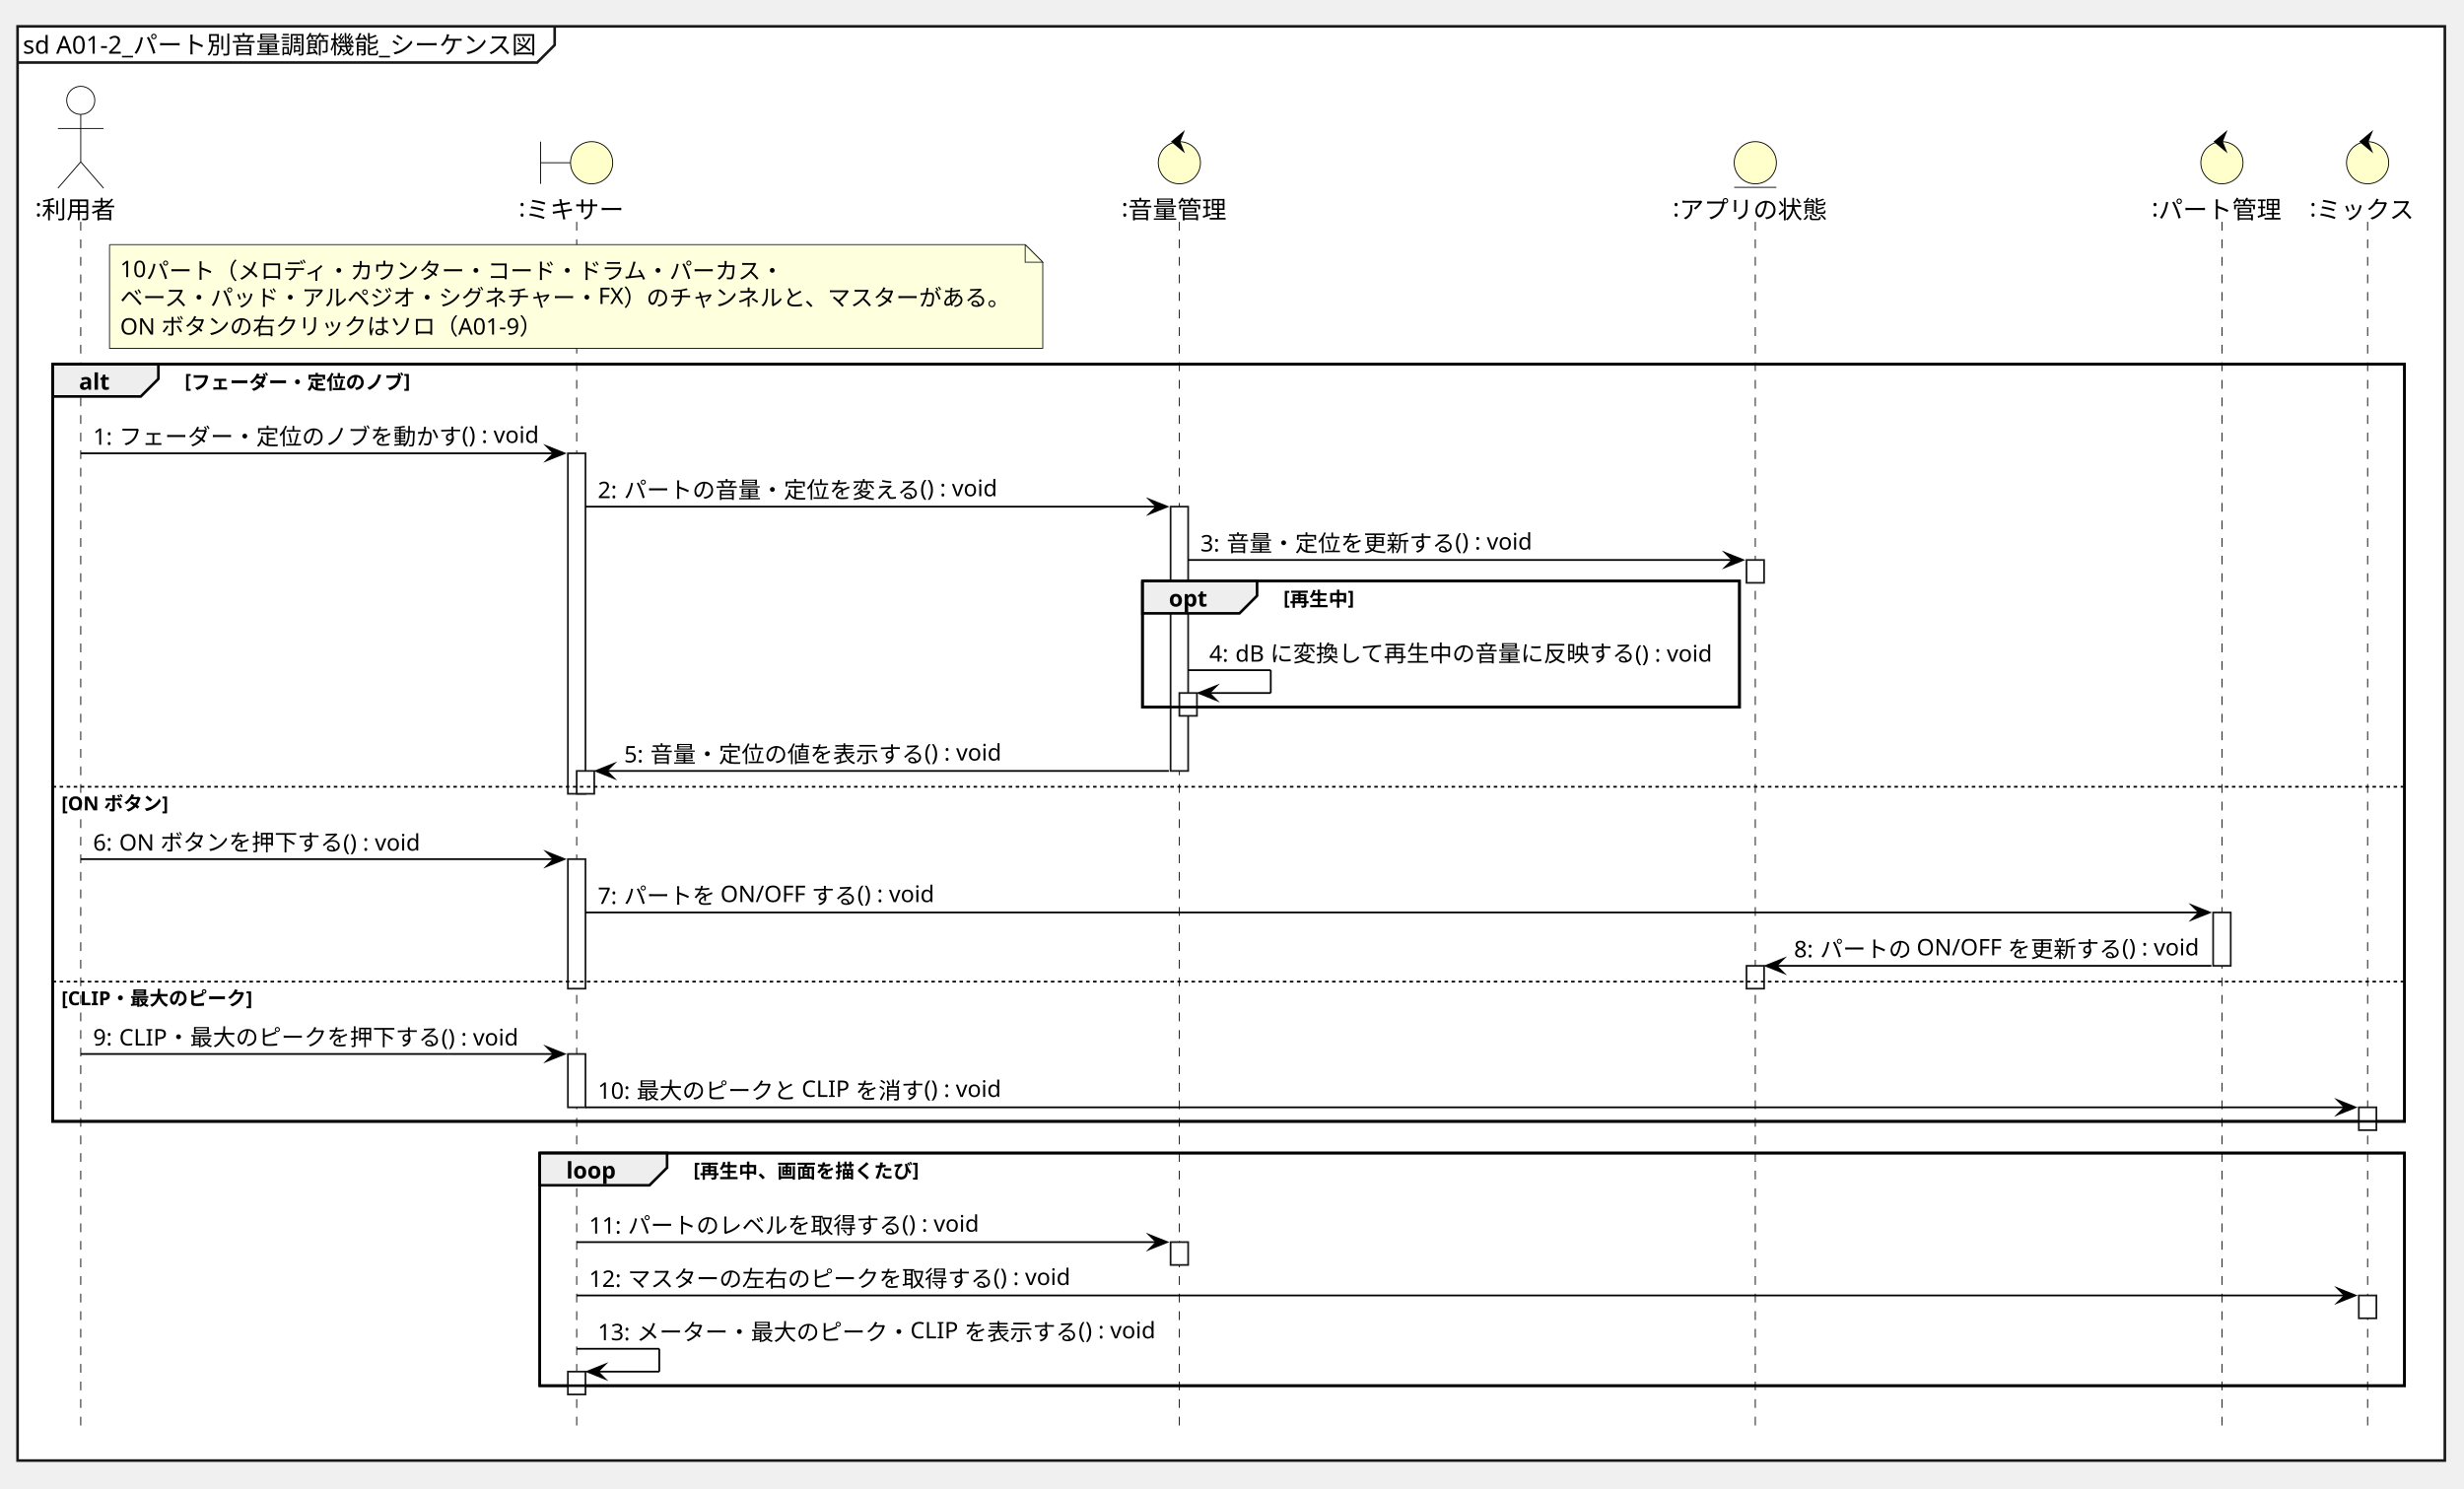
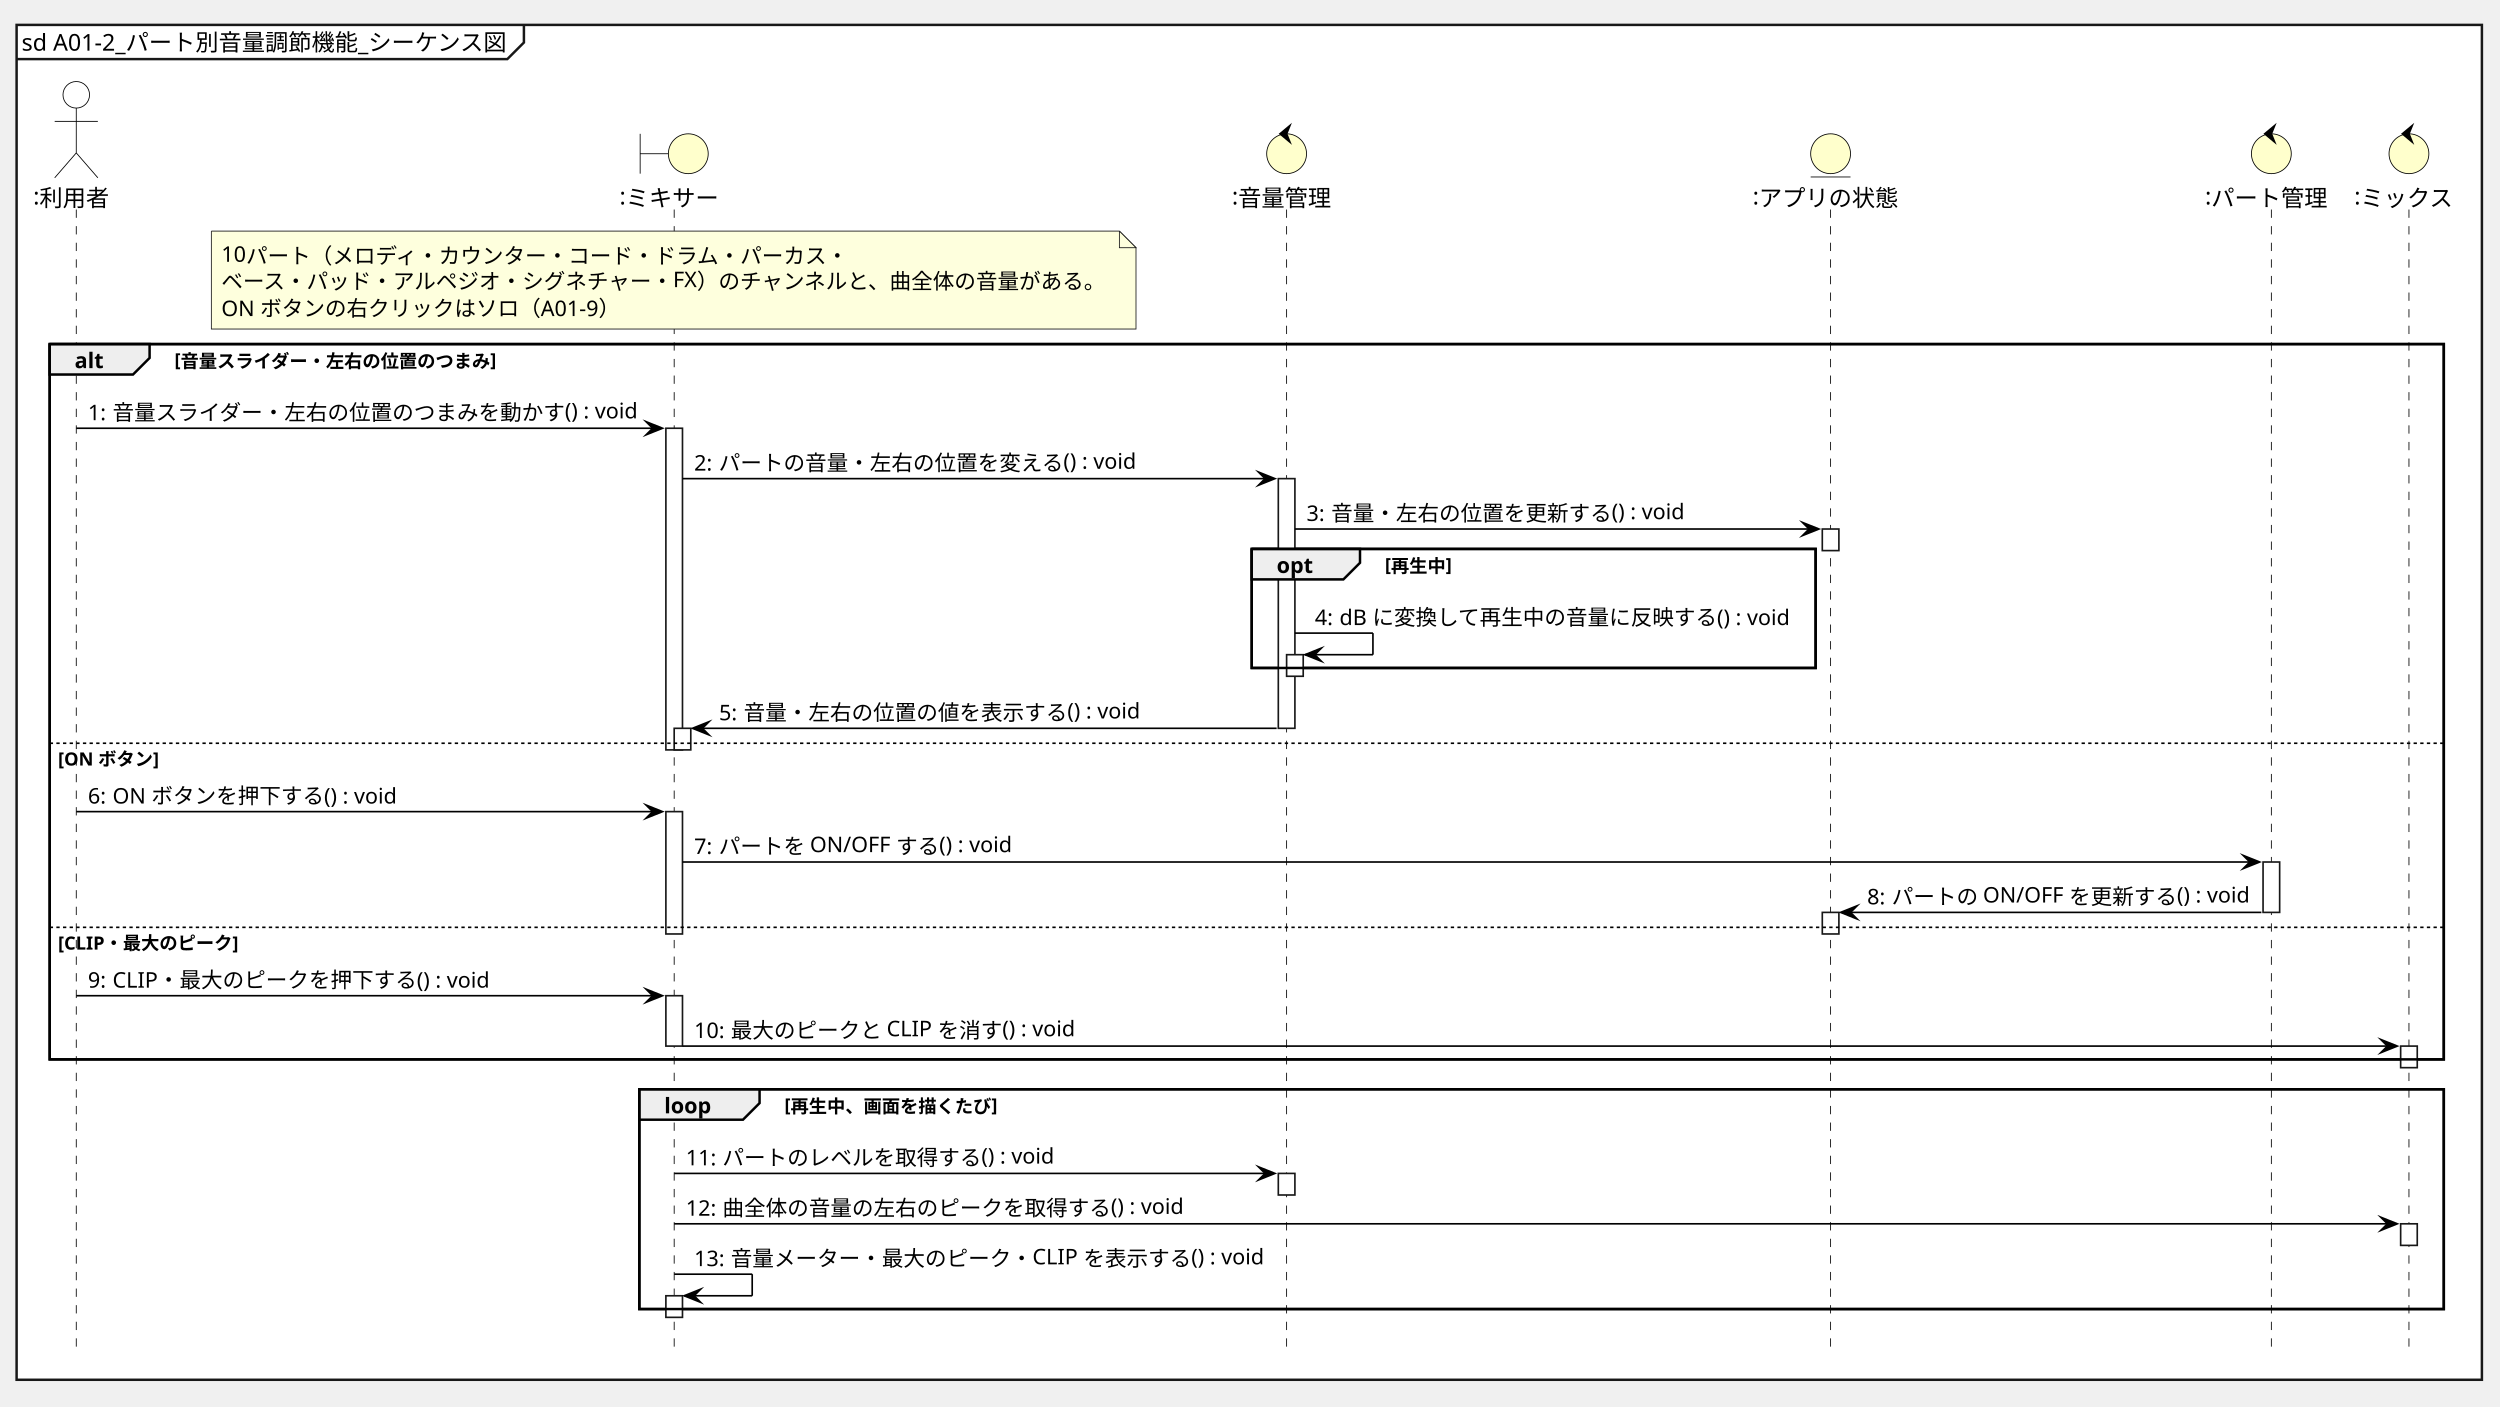
- <svg xmlns="http://www.w3.org/2000/svg" version="1.1" data-diagram-type="SEQUENCE" style="width:1402px;height:847px;background:#FFFFFF;" width="1402px" height="847px" viewBox="0 0 1402 847" zoomAndPan="magnify" preserveAspectRatio="none" contentStyleType="text/css">
+ <svg xmlns="http://www.w3.org/2000/svg" version="1.1" data-diagram-type="SEQUENCE" style="width:1506px;height:847px;background:#FFFFFF;" width="1506px" height="847px" viewBox="0 0 1506 847" zoomAndPan="magnify" preserveAspectRatio="none" contentStyleType="text/css">
  <defs />
  <g font-family="sans-serif" lengthAdjust="spacing">
-     <rect x="10" y="15" width="1381.098" height="816.18" fill="#FFF" style="stroke:#181818;stroke-width:1.5;" />
+     <rect x="10" y="15" width="1485.098" height="816.18" fill="#FFF" style="stroke:#181818;stroke-width:1.5;" />
    <path d="M315.606,15 L315.606,25.609 L305.606,35.609 L10,35.609" style="stroke:#181818;stroke-width:1.5;" fill="none" />
    <text x="13" y="30.533" fill="#000" font-size="14" textLength="295.606">sd A01-2_パート別音量調節機能_シーケンス図</text>
-     <rect x="29.945" y="207.273" width="1338.208" height="430.891" fill="none" style="stroke:#000;stroke-width:1.5;" />
-     <rect x="650.055" y="330.68" width="339.696" height="71.703" fill="none" style="stroke:#000;stroke-width:1.5;" />
-     <rect x="307.128" y="656.164" width="1061.025" height="132.406" fill="none" style="stroke:#000;stroke-width:1.5;" />
+     <rect x="29.945" y="207.273" width="1442.208" height="430.891" fill="none" style="stroke:#000;stroke-width:1.5;" />
+     <rect x="754.055" y="330.68" width="339.696" height="71.703" fill="none" style="stroke:#000;stroke-width:1.5;" />
+     <rect x="385.128" y="656.164" width="1087.025" height="132.406" fill="none" style="stroke:#000;stroke-width:1.5;" />
    <g class="participant-lifeline" data-qualified-name="L1" data-entity-uid="part1" id="part1-lifeline" data-source-line="4">
      <g>
        <rect x="42.445" y="126.219" width="8" height="686.352" fill="#000" fill-opacity="0" />
        <line x1="45.945" y1="126.219" x2="45.945" y2="812.57" style="stroke:#000;stroke-width:0.5;stroke-dasharray:5,5;" />
      </g>
    </g>
    <g class="participant-lifeline" data-qualified-name="L2" data-entity-uid="part2" id="part2-lifeline" data-source-line="5">
      <g>
-         <rect x="324.628" y="126.219" width="8" height="686.352" fill="#000" fill-opacity="0" />
-         <line x1="328.128" y1="126.219" x2="328.128" y2="812.57" style="stroke:#000;stroke-width:0.5;stroke-dasharray:5,5;" />
-       </g>
-     </g>
-     <g>
-       <rect x="323.128" y="257.977" width="10" height="193.758" fill="#FFF" style="stroke:#181818;stroke-width:1;" />
-     </g>
-     <g>
-       <rect x="323.128" y="488.922" width="10" height="73.703" fill="#FFF" style="stroke:#181818;stroke-width:1;" />
-     </g>
-     <g>
-       <rect x="323.128" y="599.813" width="10" height="30.352" fill="#FFF" style="stroke:#181818;stroke-width:1;" />
-     </g>
-     <g>
-       <rect x="323.128" y="780.57" width="10" height="13" fill="#FFF" style="stroke:#181818;stroke-width:1;" />
-     </g>
-     <g>
-       <rect x="328.128" y="438.734" width="10" height="13" fill="#FFF" style="stroke:#181818;stroke-width:1;" />
+         <rect x="402.628" y="126.219" width="8" height="686.352" fill="#000" fill-opacity="0" />
+         <line x1="406.128" y1="126.219" x2="406.128" y2="812.57" style="stroke:#000;stroke-width:0.5;stroke-dasharray:5,5;" />
+       </g>
+     </g>
+     <g>
+       <rect x="401.128" y="257.977" width="10" height="193.758" fill="#FFF" style="stroke:#181818;stroke-width:1;" />
+     </g>
+     <g>
+       <rect x="401.128" y="488.922" width="10" height="73.703" fill="#FFF" style="stroke:#181818;stroke-width:1;" />
+     </g>
+     <g>
+       <rect x="401.128" y="599.813" width="10" height="30.352" fill="#FFF" style="stroke:#181818;stroke-width:1;" />
+     </g>
+     <g>
+       <rect x="401.128" y="780.57" width="10" height="13" fill="#FFF" style="stroke:#181818;stroke-width:1;" />
+     </g>
+     <g>
+       <rect x="406.128" y="438.734" width="10" height="13" fill="#FFF" style="stroke:#181818;stroke-width:1;" />
    </g>
    <g class="participant-lifeline" data-qualified-name="L3" data-entity-uid="part3" id="part3-lifeline" data-source-line="6">
      <g>
-         <rect x="667.555" y="126.219" width="8" height="686.352" fill="#000" fill-opacity="0" />
-         <line x1="671.055" y1="126.219" x2="671.055" y2="812.57" style="stroke:#000;stroke-width:0.5;stroke-dasharray:5,5;" />
-       </g>
-     </g>
-     <g>
-       <rect x="666.055" y="288.328" width="10" height="150.406" fill="#FFF" style="stroke:#181818;stroke-width:1;" />
-     </g>
-     <g>
-       <rect x="666.055" y="706.867" width="10" height="13" fill="#FFF" style="stroke:#181818;stroke-width:1;" />
-     </g>
-     <g>
-       <rect x="671.055" y="394.383" width="10" height="13" fill="#FFF" style="stroke:#181818;stroke-width:1;" />
+         <rect x="771.555" y="126.219" width="8" height="686.352" fill="#000" fill-opacity="0" />
+         <line x1="775.055" y1="126.219" x2="775.055" y2="812.57" style="stroke:#000;stroke-width:0.5;stroke-dasharray:5,5;" />
+       </g>
+     </g>
+     <g>
+       <rect x="770.055" y="288.328" width="10" height="150.406" fill="#FFF" style="stroke:#181818;stroke-width:1;" />
+     </g>
+     <g>
+       <rect x="770.055" y="706.867" width="10" height="13" fill="#FFF" style="stroke:#181818;stroke-width:1;" />
+     </g>
+     <g>
+       <rect x="775.055" y="394.383" width="10" height="13" fill="#FFF" style="stroke:#181818;stroke-width:1;" />
    </g>
    <g class="participant-lifeline" data-qualified-name="L4" data-entity-uid="part4" id="part4-lifeline" data-source-line="7">
      <g>
-         <rect x="995.251" y="126.219" width="8" height="686.352" fill="#000" fill-opacity="0" />
-         <line x1="998.751" y1="126.219" x2="998.751" y2="812.57" style="stroke:#000;stroke-width:0.5;stroke-dasharray:5,5;" />
-       </g>
-     </g>
-     <g>
-       <rect x="993.751" y="318.68" width="10" height="13" fill="#FFF" style="stroke:#181818;stroke-width:1;" />
-     </g>
-     <g>
-       <rect x="993.751" y="549.625" width="10" height="13" fill="#FFF" style="stroke:#181818;stroke-width:1;" />
+         <rect x="1099.251" y="126.219" width="8" height="686.352" fill="#000" fill-opacity="0" />
+         <line x1="1102.751" y1="126.219" x2="1102.751" y2="812.57" style="stroke:#000;stroke-width:0.5;stroke-dasharray:5,5;" />
+       </g>
+     </g>
+     <g>
+       <rect x="1097.751" y="318.68" width="10" height="13" fill="#FFF" style="stroke:#181818;stroke-width:1;" />
+     </g>
+     <g>
+       <rect x="1097.751" y="549.625" width="10" height="13" fill="#FFF" style="stroke:#181818;stroke-width:1;" />
    </g>
    <g class="participant-lifeline" data-qualified-name="L5" data-entity-uid="part5" id="part5-lifeline" data-source-line="8">
      <g>
-         <rect x="1260.764" y="126.219" width="8" height="686.352" fill="#000" fill-opacity="0" />
-         <line x1="1264.264" y1="126.219" x2="1264.264" y2="812.57" style="stroke:#000;stroke-width:0.5;stroke-dasharray:5,5;" />
-       </g>
-     </g>
-     <g>
-       <rect x="1259.264" y="519.273" width="10" height="30.352" fill="#FFF" style="stroke:#181818;stroke-width:1;" />
+         <rect x="1364.764" y="126.219" width="8" height="686.352" fill="#000" fill-opacity="0" />
+         <line x1="1368.264" y1="126.219" x2="1368.264" y2="812.57" style="stroke:#000;stroke-width:0.5;stroke-dasharray:5,5;" />
+       </g>
+     </g>
+     <g>
+       <rect x="1363.264" y="519.273" width="10" height="30.352" fill="#FFF" style="stroke:#181818;stroke-width:1;" />
    </g>
    <g class="participant-lifeline" data-qualified-name="L6" data-entity-uid="part6" id="part6-lifeline" data-source-line="9">
      <g>
-         <rect x="1343.653" y="126.219" width="8" height="686.352" fill="#000" fill-opacity="0" />
-         <line x1="1347.153" y1="126.219" x2="1347.153" y2="812.57" style="stroke:#000;stroke-width:0.5;stroke-dasharray:5,5;" />
-       </g>
-     </g>
-     <g>
-       <rect x="1342.153" y="630.164" width="10" height="13" fill="#FFF" style="stroke:#181818;stroke-width:1;" />
-     </g>
-     <g>
-       <rect x="1342.153" y="737.219" width="10" height="13" fill="#FFF" style="stroke:#181818;stroke-width:1;" />
+         <rect x="1447.653" y="126.219" width="8" height="686.352" fill="#000" fill-opacity="0" />
+         <line x1="1451.153" y1="126.219" x2="1451.153" y2="812.57" style="stroke:#000;stroke-width:0.5;stroke-dasharray:5,5;" />
+       </g>
+     </g>
+     <g>
+       <rect x="1446.153" y="630.164" width="10" height="13" fill="#FFF" style="stroke:#181818;stroke-width:1;" />
+     </g>
+     <g>
+       <rect x="1446.153" y="737.219" width="10" height="13" fill="#FFF" style="stroke:#181818;stroke-width:1;" />
    </g>
    <g class="participant participant-head" data-qualified-name="L1" data-entity-uid="part1" id="part1-head" data-source-line="4">
      <text x="20" y="123.143" fill="#000" font-size="14" textLength="45.89">:利用者</text>
      <ellipse cx="45.945" cy="57.109" rx="8" ry="8" fill="#FFF" style="stroke:#000;stroke-width:0.5;" />
      <path d="M45.945,65.109 L45.945,92.109 M32.945,73.109 L58.945,73.109 M45.945,92.109 L32.945,107.109 M45.945,92.109 L58.945,107.109" style="stroke:#000;stroke-width:0.5;" fill="none" />
    </g>
    <g class="participant participant-head" data-qualified-name="L2" data-entity-uid="part2" id="part2-head" data-source-line="5">
-       <text x="295.184" y="123.143" fill="#000" font-size="14" textLength="59.89">:ミキサー</text>
-       <path d="M307.628,80.609 L307.628,104.609 M307.628,92.609 L324.628,92.609" style="stroke:#000;stroke-width:0.5;" fill="none" />
-       <ellipse cx="336.628" cy="92.609" rx="12" ry="12" fill="#FFC" style="stroke:#000;stroke-width:0.5;" />
+       <text x="373.184" y="123.143" fill="#000" font-size="14" textLength="59.89">:ミキサー</text>
+       <path d="M385.628,80.609 L385.628,104.609 M385.628,92.609 L402.628,92.609" style="stroke:#000;stroke-width:0.5;" fill="none" />
+       <ellipse cx="414.628" cy="92.609" rx="12" ry="12" fill="#FFC" style="stroke:#000;stroke-width:0.5;" />
    </g>
    <g class="participant participant-head" data-qualified-name="L3" data-entity-uid="part3" id="part3-head" data-source-line="6">
-       <text x="638.11" y="123.143" fill="#000" font-size="14" textLength="59.89">:音量管理</text>
-       <ellipse cx="671.055" cy="92.609" rx="12" ry="12" fill="#FFC" style="stroke:#000;stroke-width:0.5;" />
-       <polygon points="667.055,80.609,673.055,75.609,671.055,80.609,673.055,85.609,667.055,80.609" fill="#000" style="stroke:#000;stroke-width:1;stroke-linejoin:miter;stroke-miterlimit:10;" />
+       <text x="742.11" y="123.143" fill="#000" font-size="14" textLength="59.89">:音量管理</text>
+       <ellipse cx="775.055" cy="92.609" rx="12" ry="12" fill="#FFC" style="stroke:#000;stroke-width:0.5;" />
+       <polygon points="771.055,80.609,777.055,75.609,775.055,80.609,777.055,85.609,771.055,80.609" fill="#000" style="stroke:#000;stroke-width:1;stroke-linejoin:miter;stroke-miterlimit:10;" />
    </g>
    <g class="participant participant-head" data-qualified-name="L4" data-entity-uid="part4" id="part4-head" data-source-line="7">
-       <text x="951.806" y="123.143" fill="#000" font-size="14" textLength="87.89">:アプリの状態</text>
-       <ellipse cx="998.751" cy="92.609" rx="12" ry="12" fill="#FFC" style="stroke:#000;stroke-width:0.5;" />
-       <line x1="986.751" y1="106.609" x2="1010.751" y2="106.609" style="stroke:#000;stroke-width:0.5;" />
+       <text x="1055.806" y="123.143" fill="#000" font-size="14" textLength="87.89">:アプリの状態</text>
+       <ellipse cx="1102.751" cy="92.609" rx="12" ry="12" fill="#FFC" style="stroke:#000;stroke-width:0.5;" />
+       <line x1="1090.751" y1="106.609" x2="1114.751" y2="106.609" style="stroke:#000;stroke-width:0.5;" />
    </g>
    <g class="participant participant-head" data-qualified-name="L5" data-entity-uid="part5" id="part5-head" data-source-line="8">
-       <text x="1224.319" y="123.143" fill="#000" font-size="14" textLength="73.89">:パート管理</text>
-       <ellipse cx="1264.264" cy="92.609" rx="12" ry="12" fill="#FFC" style="stroke:#000;stroke-width:0.5;" />
-       <polygon points="1260.264,80.609,1266.264,75.609,1264.264,80.609,1266.264,85.609,1260.264,80.609" fill="#000" style="stroke:#000;stroke-width:1;stroke-linejoin:miter;stroke-miterlimit:10;" />
+       <text x="1328.319" y="123.143" fill="#000" font-size="14" textLength="73.89">:パート管理</text>
+       <ellipse cx="1368.264" cy="92.609" rx="12" ry="12" fill="#FFC" style="stroke:#000;stroke-width:0.5;" />
+       <polygon points="1364.264,80.609,1370.264,75.609,1368.264,80.609,1370.264,85.609,1364.264,80.609" fill="#000" style="stroke:#000;stroke-width:1;stroke-linejoin:miter;stroke-miterlimit:10;" />
    </g>
    <g class="participant participant-head" data-qualified-name="L6" data-entity-uid="part6" id="part6-head" data-source-line="9">
-       <text x="1314.208" y="123.143" fill="#000" font-size="14" textLength="59.89">:ミックス</text>
-       <ellipse cx="1347.153" cy="92.609" rx="12" ry="12" fill="#FFC" style="stroke:#000;stroke-width:0.5;" />
-       <polygon points="1343.153,80.609,1349.153,75.609,1347.153,80.609,1349.153,85.609,1343.153,80.609" fill="#000" style="stroke:#000;stroke-width:1;stroke-linejoin:miter;stroke-miterlimit:10;" />
-     </g>
-     <path d="M62.323,139.219 L62.323,198.219 L593.323,198.219 L593.323,149.219 L583.323,139.219 L62.323,139.219" style="stroke:#181818;stroke-width:0.5;" fill="#FEFFDD" />
-     <path d="M583.323,139.219 L583.323,149.219 L593.323,149.219 L583.323,139.219" style="stroke:#181818;stroke-width:0.5;" fill="#FEFFDD" />
-     <text x="68.323" y="157.714" fill="#000" font-size="13" textLength="378.46">10パート（メロディ・カウンター・コード・ドラム・パーカス・</text>
-     <text x="68.323" y="174.065" fill="#000" font-size="13" textLength="510.612">ベース・パッド・アルペジオ・シグネチャー・FX）のチャンネルと、マスターがある。</text>
-     <text x="68.323" y="190.417" fill="#000" font-size="13" textLength="239.802">ON ボタンの右クリックはソロ（A01-9）</text>
+       <text x="1418.208" y="123.143" fill="#000" font-size="14" textLength="59.89">:ミックス</text>
+       <ellipse cx="1451.153" cy="92.609" rx="12" ry="12" fill="#FFC" style="stroke:#000;stroke-width:0.5;" />
+       <polygon points="1447.153,80.609,1453.153,75.609,1451.153,80.609,1453.153,85.609,1447.153,80.609" fill="#000" style="stroke:#000;stroke-width:1;stroke-linejoin:miter;stroke-miterlimit:10;" />
+     </g>
+     <path d="M127.323,139.219 L127.323,198.219 L684.323,198.219 L684.323,149.219 L674.323,139.219 L127.323,139.219" style="stroke:#181818;stroke-width:0.5;" fill="#FEFFDD" />
+     <path d="M674.323,139.219 L674.323,149.219 L684.323,149.219 L674.323,139.219" style="stroke:#181818;stroke-width:0.5;" fill="#FEFFDD" />
+     <text x="133.323" y="157.714" fill="#000" font-size="13" textLength="378.46">10パート（メロディ・カウンター・コード・ドラム・パーカス・</text>
+     <text x="133.323" y="174.065" fill="#000" font-size="13" textLength="536.612">ベース・パッド・アルペジオ・シグネチャー・FX）のチャンネルと、曲全体の音量がある。</text>
+     <text x="133.323" y="190.417" fill="#000" font-size="13" textLength="239.802">ON ボタンの右クリックはソロ（A01-9）</text>
    <path d="M29.945,207.273 L90.116,207.273 L90.116,215.625 L80.116,225.625 L29.945,225.625 L29.945,207.273" style="stroke:#000;stroke-width:1.5;" fill="#EEE" />
-     <rect x="29.945" y="207.273" width="1338.208" height="430.891" fill="none" style="stroke:#000;stroke-width:1.5;" />
+     <rect x="29.945" y="207.273" width="1442.208" height="430.891" fill="none" style="stroke:#000;stroke-width:1.5;" />
    <text x="44.945" y="221.769" fill="#000" font-size="13" textLength="15.171" font-weight="700">alt</text>
-     <text x="105.116" y="220.692" fill="#000" font-size="11" textLength="132.107" font-weight="700">[フェーダー・定位のノブ]</text>
+     <text x="105.116" y="220.692" fill="#000" font-size="11" textLength="200.17" font-weight="700">[音量スライダー・左右の位置のつまみ]</text>
    <g class="message" data-entity-1="part1" data-entity-2="part2" id="msg1" data-source-line="14">
-       <polygon points="311.128,253.977,321.128,257.977,311.128,261.977,315.128,257.977" fill="#000" style="stroke:#000;stroke-width:1;stroke-linejoin:miter;stroke-miterlimit:10;" />
-       <line x1="45.945" y1="257.977" x2="317.128" y2="257.977" style="stroke:#000;stroke-width:1;" />
+       <polygon points="389.128,253.977,399.128,257.977,389.128,261.977,393.128,257.977" fill="#000" style="stroke:#000;stroke-width:1;stroke-linejoin:miter;stroke-miterlimit:10;" />
+       <line x1="45.945" y1="257.977" x2="395.128" y2="257.977" style="stroke:#000;stroke-width:1;" />
      <text x="52.945" y="253.12" fill="#000" font-size="13" textLength="10.842">1:</text>
-       <text x="67.787" y="253.12" fill="#000" font-size="13" textLength="238.342">フェーダー・定位のノブを動かす() : void</text>
+       <text x="67.787" y="253.12" fill="#000" font-size="13" textLength="316.342">音量スライダー・左右の位置のつまみを動かす() : void</text>
    </g>
    <g class="message" data-entity-1="part2" data-entity-2="part3" id="msg2" data-source-line="16">
-       <polygon points="654.055,284.328,664.055,288.328,654.055,292.328,658.055,288.328" fill="#000" style="stroke:#000;stroke-width:1;stroke-linejoin:miter;stroke-miterlimit:10;" />
-       <line x1="333.128" y1="288.328" x2="660.055" y2="288.328" style="stroke:#000;stroke-width:1;" />
-       <text x="340.128" y="283.472" fill="#000" font-size="13" textLength="10.842">2:</text>
-       <text x="354.97" y="283.472" fill="#000" font-size="13" textLength="212.342">パートの音量・定位を変える() : void</text>
+       <polygon points="758.055,284.328,768.055,288.328,758.055,292.328,762.055,288.328" fill="#000" style="stroke:#000;stroke-width:1;stroke-linejoin:miter;stroke-miterlimit:10;" />
+       <line x1="411.128" y1="288.328" x2="764.055" y2="288.328" style="stroke:#000;stroke-width:1;" />
+       <text x="418.128" y="283.472" fill="#000" font-size="13" textLength="10.842">2:</text>
+       <text x="432.97" y="283.472" fill="#000" font-size="13" textLength="251.342">パートの音量・左右の位置を変える() : void</text>
    </g>
    <g class="message" data-entity-1="part3" data-entity-2="part4" id="msg3" data-source-line="18">
-       <polygon points="981.751,314.68,991.751,318.68,981.751,322.68,985.751,318.68" fill="#000" style="stroke:#000;stroke-width:1;stroke-linejoin:miter;stroke-miterlimit:10;" />
-       <line x1="676.055" y1="318.68" x2="987.751" y2="318.68" style="stroke:#000;stroke-width:1;" />
-       <text x="683.055" y="313.823" fill="#000" font-size="13" textLength="10.842">3:</text>
-       <text x="697.896" y="313.823" fill="#000" font-size="13" textLength="173.342">音量・定位を更新する() : void</text>
-     </g>
-     <path d="M650.055,330.68 L715.266,330.68 L715.266,339.031 L705.266,349.031 L650.055,349.031 L650.055,330.68" style="stroke:#000;stroke-width:1.5;" fill="#EEE" />
-     <rect x="650.055" y="330.68" width="339.696" height="71.703" fill="none" style="stroke:#000;stroke-width:1.5;" />
-     <text x="665.055" y="345.175" fill="#000" font-size="13" textLength="20.211" font-weight="700">opt</text>
-     <text x="730.266" y="344.099" fill="#000" font-size="11" textLength="41.357" font-weight="700">[再生中]</text>
+       <polygon points="1085.751,314.68,1095.751,318.68,1085.751,322.68,1089.751,318.68" fill="#000" style="stroke:#000;stroke-width:1;stroke-linejoin:miter;stroke-miterlimit:10;" />
+       <line x1="780.055" y1="318.68" x2="1091.751" y2="318.68" style="stroke:#000;stroke-width:1;" />
+       <text x="787.055" y="313.823" fill="#000" font-size="13" textLength="10.842">3:</text>
+       <text x="801.896" y="313.823" fill="#000" font-size="13" textLength="212.342">音量・左右の位置を更新する() : void</text>
+     </g>
+     <path d="M754.055,330.68 L819.266,330.68 L819.266,339.031 L809.266,349.031 L754.055,349.031 L754.055,330.68" style="stroke:#000;stroke-width:1.5;" fill="#EEE" />
+     <rect x="754.055" y="330.68" width="339.696" height="71.703" fill="none" style="stroke:#000;stroke-width:1.5;" />
+     <text x="769.055" y="345.175" fill="#000" font-size="13" textLength="20.211" font-weight="700">opt</text>
+     <text x="834.266" y="344.099" fill="#000" font-size="11" textLength="41.357" font-weight="700">[再生中]</text>
    <g class="message" data-entity-1="part3" data-entity-2="part3" id="msg4" data-source-line="22">
-       <line x1="676.055" y1="381.383" x2="723.055" y2="381.383" style="stroke:#000;stroke-width:1;" />
-       <line x1="723.055" y1="381.383" x2="723.055" y2="394.383" style="stroke:#000;stroke-width:1;" />
-       <line x1="682.055" y1="394.383" x2="723.055" y2="394.383" style="stroke:#000;stroke-width:1;" />
-       <polygon points="692.055,390.383,682.055,394.383,692.055,398.383,688.055,394.383" fill="#000" style="stroke:#000;stroke-width:1;stroke-linejoin:miter;stroke-miterlimit:10;" />
-       <text x="688.055" y="376.526" fill="#000" font-size="13" textLength="10.842">4:</text>
-       <text x="702.896" y="376.526" fill="#000" font-size="13" textLength="270.854">dB に変換して再生中の音量に反映する() : void</text>
+       <line x1="780.055" y1="381.383" x2="827.055" y2="381.383" style="stroke:#000;stroke-width:1;" />
+       <line x1="827.055" y1="381.383" x2="827.055" y2="394.383" style="stroke:#000;stroke-width:1;" />
+       <line x1="786.055" y1="394.383" x2="827.055" y2="394.383" style="stroke:#000;stroke-width:1;" />
+       <polygon points="796.055,390.383,786.055,394.383,796.055,398.383,792.055,394.383" fill="#000" style="stroke:#000;stroke-width:1;stroke-linejoin:miter;stroke-miterlimit:10;" />
+       <text x="792.055" y="376.526" fill="#000" font-size="13" textLength="10.842">4:</text>
+       <text x="806.896" y="376.526" fill="#000" font-size="13" textLength="270.854">dB に変換して再生中の音量に反映する() : void</text>
    </g>
    <g class="message" data-entity-1="part3" data-entity-2="part2" id="msg5" data-source-line="26">
-       <polygon points="349.128,434.734,339.128,438.734,349.128,442.734,345.128,438.734" fill="#000" style="stroke:#000;stroke-width:1;stroke-linejoin:miter;stroke-miterlimit:10;" />
-       <line x1="343.128" y1="438.734" x2="665.055" y2="438.734" style="stroke:#000;stroke-width:1;" />
-       <text x="355.128" y="433.878" fill="#000" font-size="13" textLength="10.842">5:</text>
-       <text x="369.97" y="433.878" fill="#000" font-size="13" textLength="199.342">音量・定位の値を表示する() : void</text>
-     </g>
-     <line x1="29.945" y1="447.734" x2="1368.153" y2="447.734" style="stroke:#000;stroke-width:1;stroke-dasharray:2,2;" />
+       <polygon points="427.128,434.734,417.128,438.734,427.128,442.734,423.128,438.734" fill="#000" style="stroke:#000;stroke-width:1;stroke-linejoin:miter;stroke-miterlimit:10;" />
+       <line x1="421.128" y1="438.734" x2="769.055" y2="438.734" style="stroke:#000;stroke-width:1;" />
+       <text x="433.128" y="433.878" fill="#000" font-size="13" textLength="10.842">5:</text>
+       <text x="447.97" y="433.878" fill="#000" font-size="13" textLength="238.342">音量・左右の位置の値を表示する() : void</text>
+     </g>
+     <line x1="29.945" y1="447.734" x2="1472.153" y2="447.734" style="stroke:#000;stroke-width:1;stroke-dasharray:2,2;" />
    <text x="34.945" y="461.153" fill="#000" font-size="11" textLength="60.914" font-weight="700">[ON ボタン]</text>
    <g class="message" data-entity-1="part1" data-entity-2="part2" id="msg6" data-source-line="32">
-       <polygon points="311.128,484.922,321.128,488.922,311.128,492.922,315.128,488.922" fill="#000" style="stroke:#000;stroke-width:1;stroke-linejoin:miter;stroke-miterlimit:10;" />
-       <line x1="45.945" y1="488.922" x2="317.128" y2="488.922" style="stroke:#000;stroke-width:1;" />
+       <polygon points="389.128,484.922,399.128,488.922,389.128,492.922,393.128,488.922" fill="#000" style="stroke:#000;stroke-width:1;stroke-linejoin:miter;stroke-miterlimit:10;" />
+       <line x1="45.945" y1="488.922" x2="395.128" y2="488.922" style="stroke:#000;stroke-width:1;" />
      <text x="52.945" y="484.065" fill="#000" font-size="13" textLength="10.842">6:</text>
      <text x="67.787" y="484.065" fill="#000" font-size="13" textLength="170.454">ON ボタンを押下する() : void</text>
    </g>
    <g class="message" data-entity-1="part2" data-entity-2="part5" id="msg7" data-source-line="34">
-       <polygon points="1247.264,515.273,1257.264,519.273,1247.264,523.273,1251.264,519.273" fill="#000" style="stroke:#000;stroke-width:1;stroke-linejoin:miter;stroke-miterlimit:10;" />
-       <line x1="333.128" y1="519.273" x2="1253.264" y2="519.273" style="stroke:#000;stroke-width:1;" />
-       <text x="340.128" y="514.417" fill="#000" font-size="13" textLength="10.842">7:</text>
-       <text x="354.97" y="514.417" fill="#000" font-size="13" textLength="177.671">パートを ON/OFF する() : void</text>
+       <polygon points="1351.264,515.273,1361.264,519.273,1351.264,523.273,1355.264,519.273" fill="#000" style="stroke:#000;stroke-width:1;stroke-linejoin:miter;stroke-miterlimit:10;" />
+       <line x1="411.128" y1="519.273" x2="1357.264" y2="519.273" style="stroke:#000;stroke-width:1;" />
+       <text x="418.128" y="514.417" fill="#000" font-size="13" textLength="10.842">7:</text>
+       <text x="432.97" y="514.417" fill="#000" font-size="13" textLength="177.671">パートを ON/OFF する() : void</text>
    </g>
    <g class="message" data-entity-1="part5" data-entity-2="part4" id="msg8" data-source-line="36">
-       <polygon points="1014.751,545.625,1004.751,549.625,1014.751,553.625,1010.751,549.625" fill="#000" style="stroke:#000;stroke-width:1;stroke-linejoin:miter;stroke-miterlimit:10;" />
-       <line x1="1008.751" y1="549.625" x2="1258.264" y2="549.625" style="stroke:#000;stroke-width:1;" />
-       <text x="1020.751" y="544.769" fill="#000" font-size="13" textLength="10.842">8:</text>
-       <text x="1035.593" y="544.769" fill="#000" font-size="13" textLength="216.671">パートの ON/OFF を更新する() : void</text>
-     </g>
-     <line x1="29.945" y1="558.625" x2="1368.153" y2="558.625" style="stroke:#000;stroke-width:1;stroke-dasharray:2,2;" />
+       <polygon points="1118.751,545.625,1108.751,549.625,1118.751,553.625,1114.751,549.625" fill="#000" style="stroke:#000;stroke-width:1;stroke-linejoin:miter;stroke-miterlimit:10;" />
+       <line x1="1112.751" y1="549.625" x2="1362.264" y2="549.625" style="stroke:#000;stroke-width:1;" />
+       <text x="1124.751" y="544.769" fill="#000" font-size="13" textLength="10.842">8:</text>
+       <text x="1139.593" y="544.769" fill="#000" font-size="13" textLength="216.671">パートの ON/OFF を更新する() : void</text>
+     </g>
+     <line x1="29.945" y1="558.625" x2="1472.153" y2="558.625" style="stroke:#000;stroke-width:1;stroke-dasharray:2,2;" />
    <text x="34.945" y="572.044" fill="#000" font-size="11" textLength="111.789" font-weight="700">[CLIP・最大のピーク]</text>
    <g class="message" data-entity-1="part1" data-entity-2="part2" id="msg9" data-source-line="42">
-       <polygon points="311.128,595.813,321.128,599.813,311.128,603.813,315.128,599.813" fill="#000" style="stroke:#000;stroke-width:1;stroke-linejoin:miter;stroke-miterlimit:10;" />
-       <line x1="45.945" y1="599.813" x2="317.128" y2="599.813" style="stroke:#000;stroke-width:1;" />
+       <polygon points="389.128,595.813,399.128,599.813,389.128,603.813,393.128,599.813" fill="#000" style="stroke:#000;stroke-width:1;stroke-linejoin:miter;stroke-miterlimit:10;" />
+       <line x1="45.945" y1="599.813" x2="395.128" y2="599.813" style="stroke:#000;stroke-width:1;" />
      <text x="52.945" y="594.956" fill="#000" font-size="13" textLength="10.842">9:</text>
      <text x="67.787" y="594.956" fill="#000" font-size="13" textLength="228.243">CLIP・最大のピークを押下する() : void</text>
    </g>
    <g class="message" data-entity-1="part2" data-entity-2="part6" id="msg10" data-source-line="44">
-       <polygon points="1330.153,626.164,1340.153,630.164,1330.153,634.164,1334.153,630.164" fill="#000" style="stroke:#000;stroke-width:1;stroke-linejoin:miter;stroke-miterlimit:10;" />
-       <line x1="333.128" y1="630.164" x2="1336.153" y2="630.164" style="stroke:#000;stroke-width:1;" />
-       <text x="340.128" y="625.308" fill="#000" font-size="13" textLength="18.072">10:</text>
-       <text x="362.2" y="625.308" fill="#000" font-size="13" textLength="209.466">最大のピークと CLIP を消す() : void</text>
-     </g>
-     <path d="M307.128,656.164 L379.563,656.164 L379.563,664.516 L369.563,674.516 L307.128,674.516 L307.128,656.164" style="stroke:#000;stroke-width:1.5;" fill="#EEE" />
-     <rect x="307.128" y="656.164" width="1061.025" height="132.406" fill="none" style="stroke:#000;stroke-width:1.5;" />
-     <text x="322.128" y="670.659" fill="#000" font-size="13" textLength="27.435" font-weight="700">loop</text>
-     <text x="394.563" y="669.583" fill="#000" font-size="11" textLength="132.107" font-weight="700">[再生中、画面を描くたび]</text>
+       <polygon points="1434.153,626.164,1444.153,630.164,1434.153,634.164,1438.153,630.164" fill="#000" style="stroke:#000;stroke-width:1;stroke-linejoin:miter;stroke-miterlimit:10;" />
+       <line x1="411.128" y1="630.164" x2="1440.153" y2="630.164" style="stroke:#000;stroke-width:1;" />
+       <text x="418.128" y="625.308" fill="#000" font-size="13" textLength="18.072">10:</text>
+       <text x="440.2" y="625.308" fill="#000" font-size="13" textLength="209.466">最大のピークと CLIP を消す() : void</text>
+     </g>
+     <path d="M385.128,656.164 L457.563,656.164 L457.563,664.516 L447.563,674.516 L385.128,674.516 L385.128,656.164" style="stroke:#000;stroke-width:1.5;" fill="#EEE" />
+     <rect x="385.128" y="656.164" width="1087.025" height="132.406" fill="none" style="stroke:#000;stroke-width:1.5;" />
+     <text x="400.128" y="670.659" fill="#000" font-size="13" textLength="27.435" font-weight="700">loop</text>
+     <text x="472.563" y="669.583" fill="#000" font-size="11" textLength="132.107" font-weight="700">[再生中、画面を描くたび]</text>
    <g class="message" data-entity-1="part2" data-entity-2="part3" id="msg11" data-source-line="51">
-       <polygon points="654.055,702.867,664.055,706.867,654.055,710.867,658.055,706.867" fill="#000" style="stroke:#000;stroke-width:1;stroke-linejoin:miter;stroke-miterlimit:10;" />
-       <line x1="328.128" y1="706.867" x2="660.055" y2="706.867" style="stroke:#000;stroke-width:1;" />
-       <text x="335.128" y="702.011" fill="#000" font-size="13" textLength="18.072">11:</text>
-       <text x="357.2" y="702.011" fill="#000" font-size="13" textLength="199.342">パートのレベルを取得する() : void</text>
+       <polygon points="758.055,702.867,768.055,706.867,758.055,710.867,762.055,706.867" fill="#000" style="stroke:#000;stroke-width:1;stroke-linejoin:miter;stroke-miterlimit:10;" />
+       <line x1="406.128" y1="706.867" x2="764.055" y2="706.867" style="stroke:#000;stroke-width:1;" />
+       <text x="413.128" y="702.011" fill="#000" font-size="13" textLength="18.072">11:</text>
+       <text x="435.2" y="702.011" fill="#000" font-size="13" textLength="199.342">パートのレベルを取得する() : void</text>
    </g>
    <g class="message" data-entity-1="part2" data-entity-2="part6" id="msg12" data-source-line="54">
-       <polygon points="1330.153,733.219,1340.153,737.219,1330.153,741.219,1334.153,737.219" fill="#000" style="stroke:#000;stroke-width:1;stroke-linejoin:miter;stroke-miterlimit:10;" />
-       <line x1="328.128" y1="737.219" x2="1336.153" y2="737.219" style="stroke:#000;stroke-width:1;" />
-       <text x="335.128" y="732.362" fill="#000" font-size="13" textLength="18.072">12:</text>
-       <text x="357.2" y="732.362" fill="#000" font-size="13" textLength="251.342">マスターの左右のピークを取得する() : void</text>
+       <polygon points="1434.153,733.219,1444.153,737.219,1434.153,741.219,1438.153,737.219" fill="#000" style="stroke:#000;stroke-width:1;stroke-linejoin:miter;stroke-miterlimit:10;" />
+       <line x1="406.128" y1="737.219" x2="1440.153" y2="737.219" style="stroke:#000;stroke-width:1;" />
+       <text x="413.128" y="732.362" fill="#000" font-size="13" textLength="18.072">12:</text>
+       <text x="435.2" y="732.362" fill="#000" font-size="13" textLength="277.342">曲全体の音量の左右のピークを取得する() : void</text>
    </g>
    <g class="message" data-entity-1="part2" data-entity-2="part2" id="msg13" data-source-line="57">
-       <line x1="328.128" y1="767.57" x2="375.128" y2="767.57" style="stroke:#000;stroke-width:1;" />
-       <line x1="375.128" y1="767.57" x2="375.128" y2="780.57" style="stroke:#000;stroke-width:1;" />
-       <line x1="334.128" y1="780.57" x2="375.128" y2="780.57" style="stroke:#000;stroke-width:1;" />
-       <polygon points="344.128,776.57,334.128,780.57,344.128,784.57,340.128,780.57" fill="#000" style="stroke:#000;stroke-width:1;stroke-linejoin:miter;stroke-miterlimit:10;" />
-       <text x="340.128" y="762.714" fill="#000" font-size="13" textLength="18.072">13:</text>
-       <text x="362.2" y="762.714" fill="#000" font-size="13" textLength="296.854">メーター・最大のピーク・CLIP を表示する() : void</text>
+       <line x1="406.128" y1="767.57" x2="453.128" y2="767.57" style="stroke:#000;stroke-width:1;" />
+       <line x1="453.128" y1="767.57" x2="453.128" y2="780.57" style="stroke:#000;stroke-width:1;" />
+       <line x1="412.128" y1="780.57" x2="453.128" y2="780.57" style="stroke:#000;stroke-width:1;" />
+       <polygon points="422.128,776.57,412.128,780.57,422.128,784.57,418.128,780.57" fill="#000" style="stroke:#000;stroke-width:1;stroke-linejoin:miter;stroke-miterlimit:10;" />
+       <text x="418.128" y="762.714" fill="#000" font-size="13" textLength="18.072">13:</text>
+       <text x="440.2" y="762.714" fill="#000" font-size="13" textLength="322.854">音量メーター・最大のピーク・CLIP を表示する() : void</text>
    </g>
  </g>
</svg>
